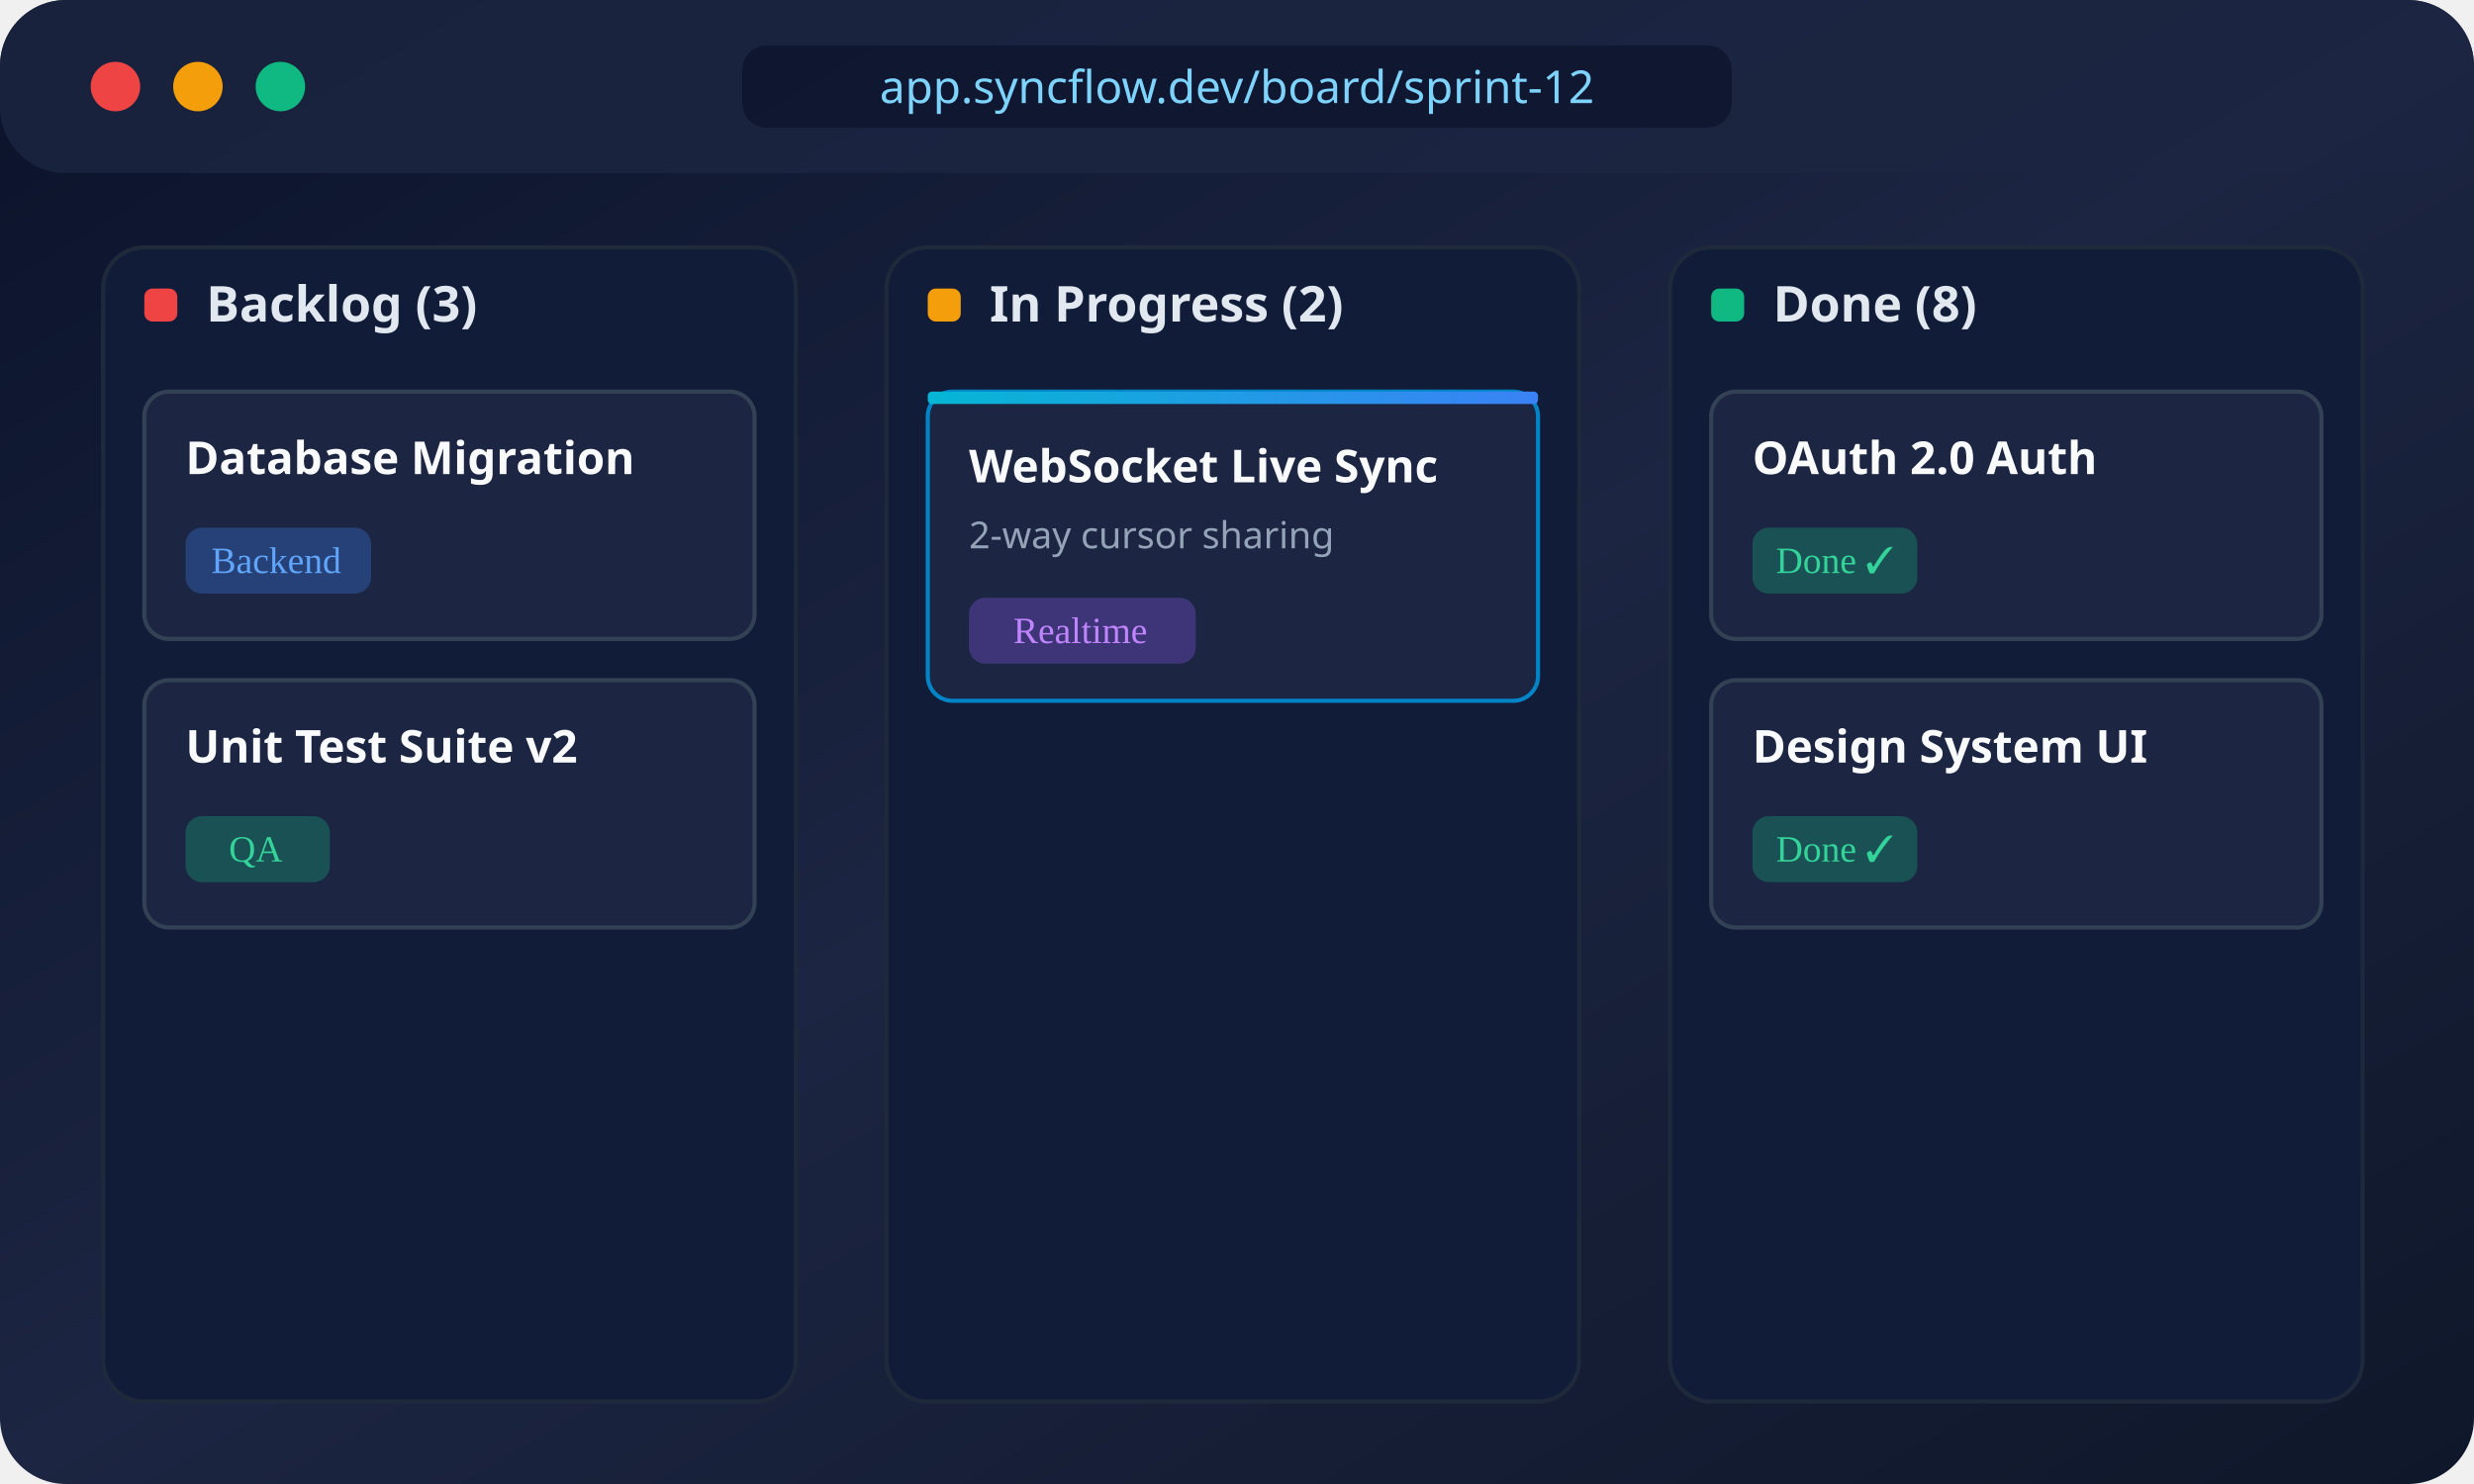
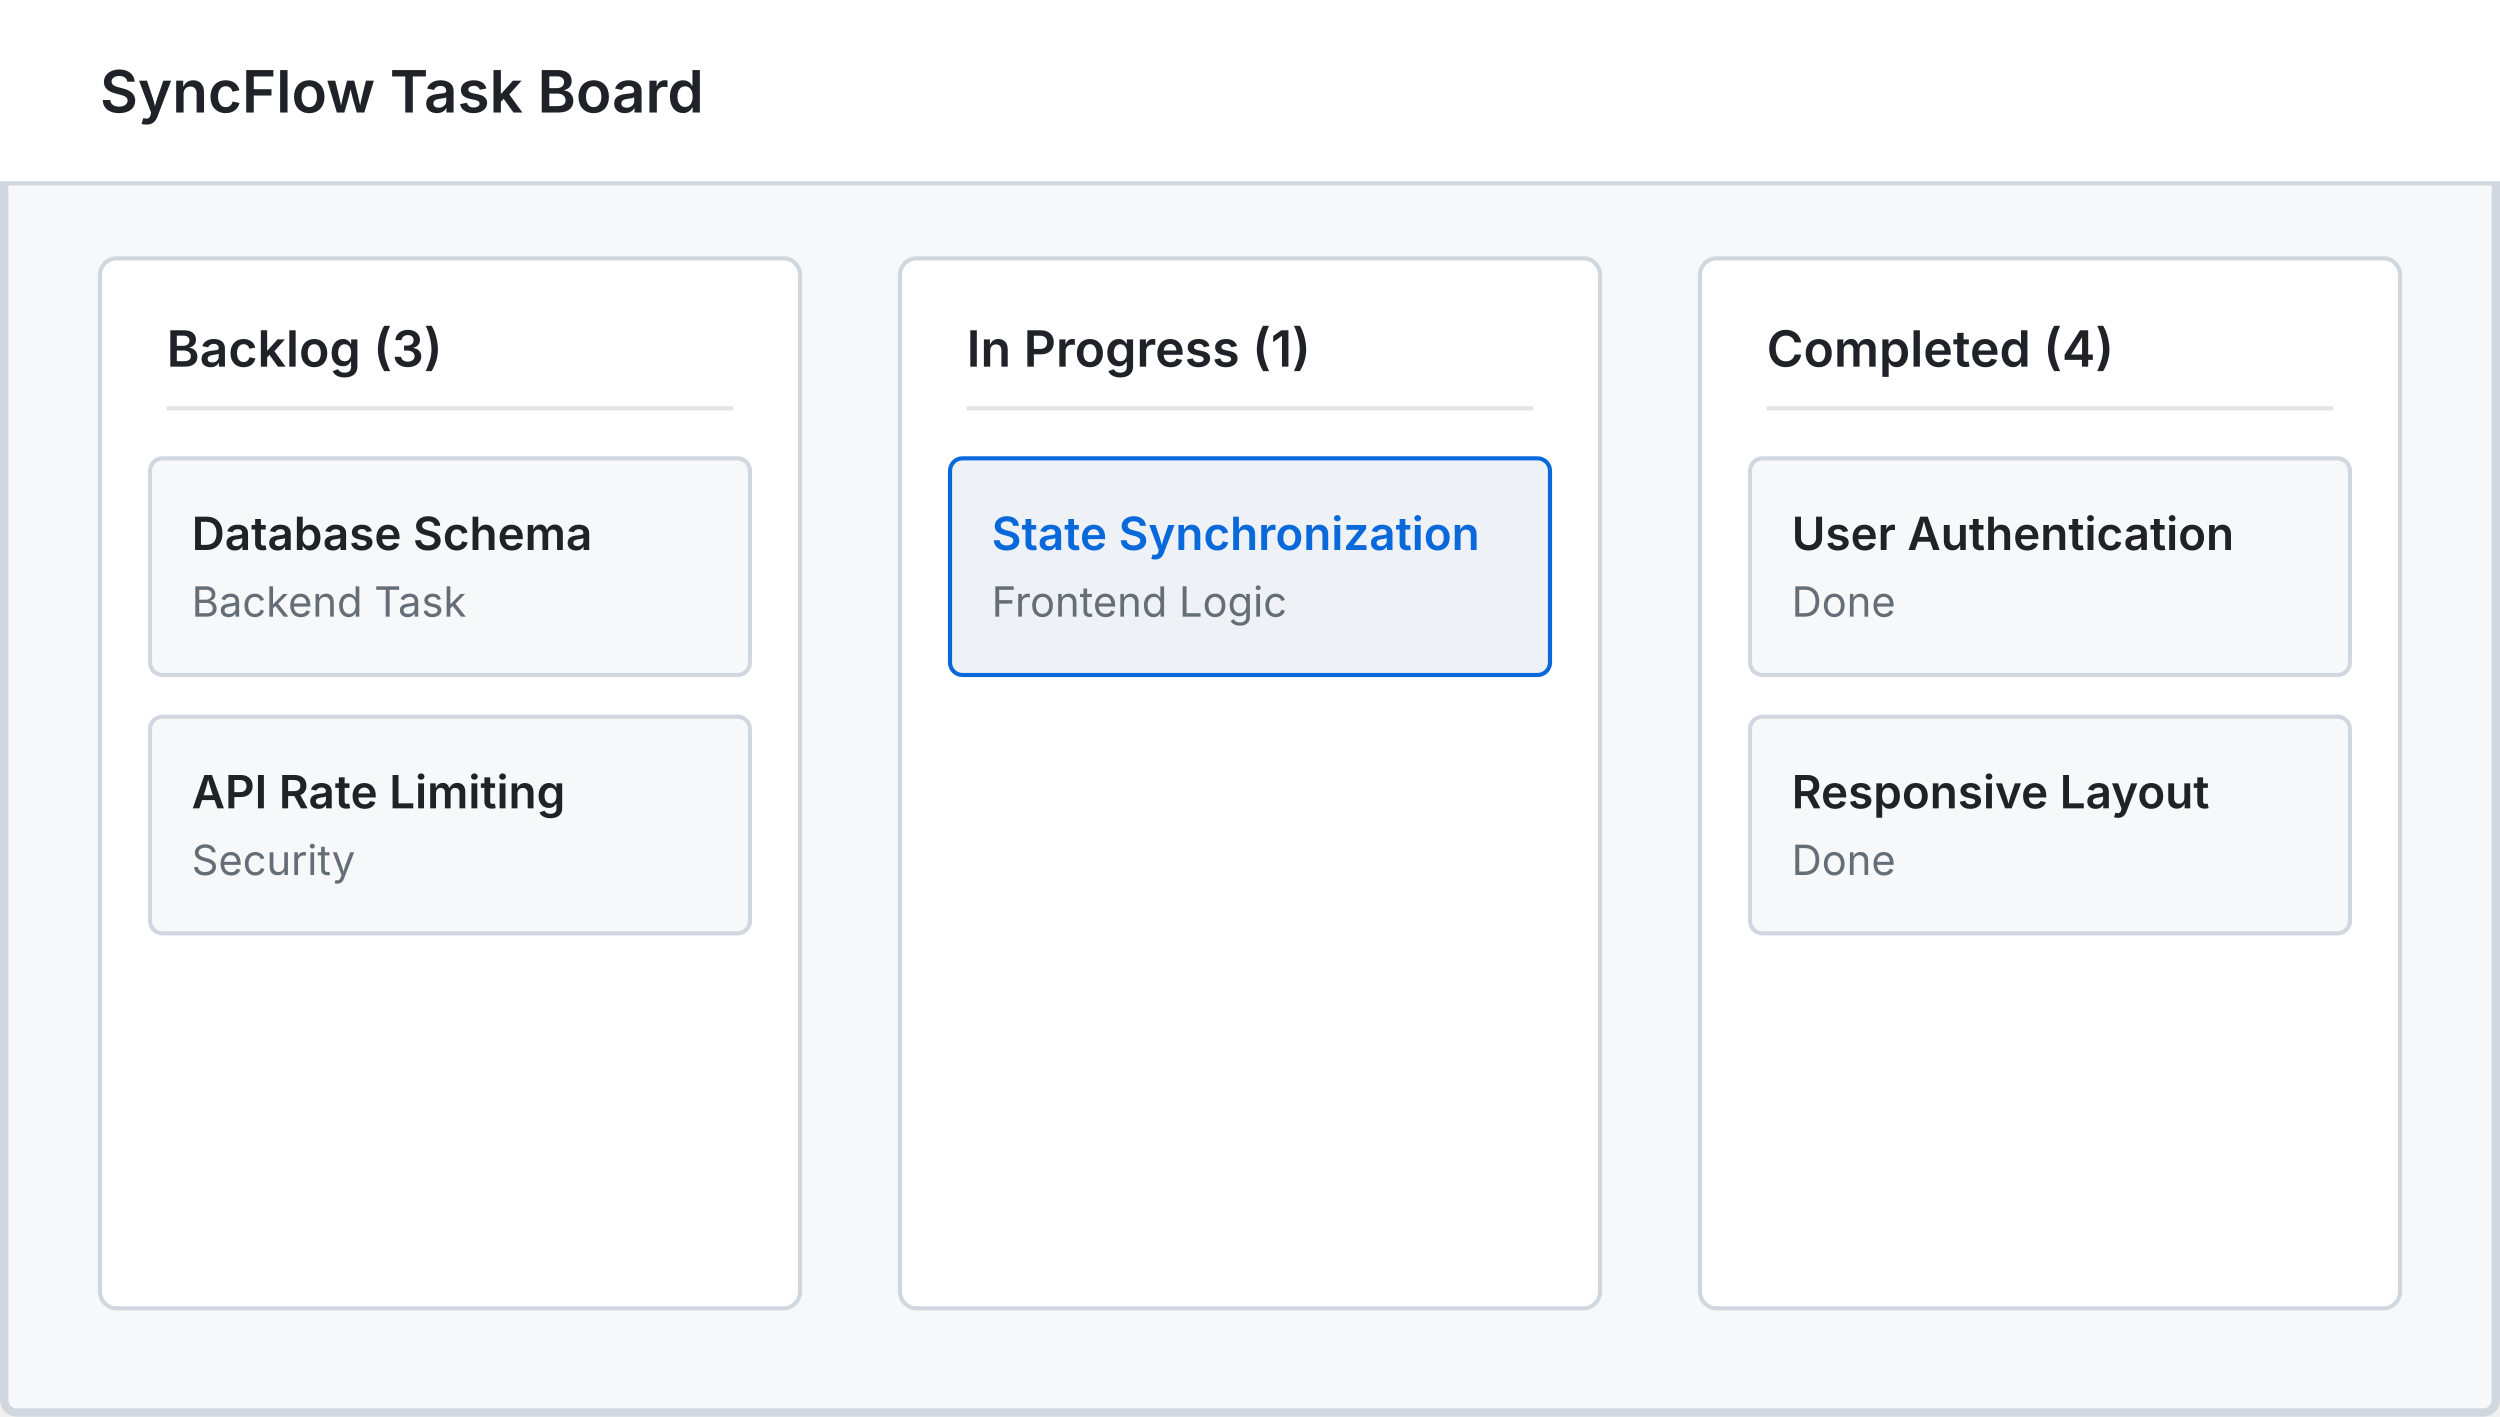
- <svg xmlns="http://www.w3.org/2000/svg" viewBox="0 0 600 360" width="100%" height="100%">
-   <defs>
-     <linearGradient id="bgP4" x1="0%" y1="0%" x2="100%" y2="100%">
-       <stop offset="0%" stop-color="#0b132b" />
-       <stop offset="50%" stop-color="#1c2541" />
-       <stop offset="100%" stop-color="#0f172a" />
-     </linearGradient>
-     <linearGradient id="cardAccent" x1="0%" y1="0%" x2="100%" y2="0%">
-       <stop offset="0%" stop-color="#06b6d4" />
-       <stop offset="100%" stop-color="#3b82f6" />
-     </linearGradient>
-   </defs>
-   <rect width="600" height="360" rx="16" fill="url(#bgP4)" />
-   <rect x="0" y="0" width="600" height="42" rx="16" fill="#1c2541" opacity="0.8" />
-   <circle cx="28" cy="21" r="6" fill="#ef4444" />
-   <circle cx="48" cy="21" r="6" fill="#f59e0b" />
-   <circle cx="68" cy="21" r="6" fill="#10b981" />
-   <rect x="180" y="11" width="240" height="20" rx="6" fill="#0b132b" opacity="0.7" />
-   <text x="300" y="25" fill="#7dd3fc" font-size="11" font-family="sans-serif" text-anchor="middle">app.syncflow.dev/board/sprint-12</text>
-   <rect x="25" y="60" width="168" height="280" rx="10" fill="#111c38" stroke="#1e293b" stroke-width="1" />
-   <rect x="35" y="70" width="8" height="8" rx="2" fill="#ef4444" />
-   <text x="50" y="78" fill="#e2e8f0" font-size="12" font-weight="bold" font-family="sans-serif">Backlog (3)</text>
-   <rect x="35" y="95" width="148" height="60" rx="6" fill="#1c2541" stroke="#334155" stroke-width="1" />
-   <text x="45" y="115" fill="#f8fafc" font-size="11" font-weight="600" font-family="sans-serif">Database Migration</text>
-   <rect x="45" y="128" width="45" height="16" rx="4" fill="#3b82f6" opacity="0.3" />
-   <text x="67" y="139" fill="#60a5fa" font-size="9" text-anchor="middle">Backend</text>
-   <rect x="35" y="165" width="148" height="60" rx="6" fill="#1c2541" stroke="#334155" stroke-width="1" />
-   <text x="45" y="185" fill="#f8fafc" font-size="11" font-weight="600" font-family="sans-serif">Unit Test Suite v2</text>
-   <rect x="45" y="198" width="35" height="16" rx="4" fill="#10b981" opacity="0.3" />
-   <text x="62" y="209" fill="#34d399" font-size="9" text-anchor="middle">QA</text>
-   <rect x="215" y="60" width="168" height="280" rx="10" fill="#111c38" stroke="#1e293b" stroke-width="1" />
-   <rect x="225" y="70" width="8" height="8" rx="2" fill="#f59e0b" />
-   <text x="240" y="78" fill="#e2e8f0" font-size="12" font-weight="bold" font-family="sans-serif">In Progress (2)</text>
-   <rect x="225" y="95" width="148" height="75" rx="6" fill="#1c2541" stroke="#0284c7" stroke-width="1" />
-   <rect x="225" y="95" width="148" height="3" rx="1" fill="url(#cardAccent)" />
-   <text x="235" y="117" fill="#f8fafc" font-size="11" font-weight="600" font-family="sans-serif">WebSocket Live Sync</text>
-   <text x="235" y="133" fill="#94a3b8" font-size="9" font-family="sans-serif">2-way cursor sharing</text>
-   <rect x="235" y="145" width="55" height="16" rx="4" fill="#8b5cf6" opacity="0.3" />
-   <text x="262" y="156" fill="#c084fc" font-size="9" text-anchor="middle">Realtime</text>
-   <rect x="405" y="60" width="168" height="280" rx="10" fill="#111c38" stroke="#1e293b" stroke-width="1" />
-   <rect x="415" y="70" width="8" height="8" rx="2" fill="#10b981" />
-   <text x="430" y="78" fill="#e2e8f0" font-size="12" font-weight="bold" font-family="sans-serif">Done (8)</text>
-   <rect x="415" y="95" width="148" height="60" rx="6" fill="#1c2541" stroke="#334155" stroke-width="1" />
-   <text x="425" y="115" fill="#f8fafc" font-size="11" font-weight="600" font-family="sans-serif">OAuth 2.0 Auth</text>
-   <rect x="425" y="128" width="40" height="16" rx="4" fill="#10b981" opacity="0.3" />
-   <text x="445" y="139" fill="#34d399" font-size="9" text-anchor="middle">Done ✓</text>
-   <rect x="415" y="165" width="148" height="60" rx="6" fill="#1c2541" stroke="#334155" stroke-width="1" />
-   <text x="425" y="185" fill="#f8fafc" font-size="11" font-weight="600" font-family="sans-serif">Design System UI</text>
-   <rect x="425" y="198" width="40" height="16" rx="4" fill="#10b981" opacity="0.3" />
-   <text x="445" y="209" fill="#34d399" font-size="9" text-anchor="middle">Done ✓</text>
+ <svg xmlns="http://www.w3.org/2000/svg" viewBox="0 0 600 340" width="100%" height="100%">
+   <rect width="600" height="340" rx="4" fill="#f6f8fa" />
+   <rect x="1" y="1" width="598" height="338" rx="3" fill="none" stroke="#d0d7de" stroke-width="2" />
+   <rect x="0" y="0" width="600" height="44" fill="#ffffff" />
+   <line x1="0" y1="44" x2="600" y2="44" stroke="#d0d7de" stroke-width="1" />
+   <text x="24" y="27" font-family="system-ui, -apple-system, sans-serif" font-size="14" font-weight="600" fill="#1f2328">SyncFlow Task Board</text>
+   <rect x="24" y="62" width="168" height="252" rx="4" fill="#ffffff" stroke="#d0d7de" stroke-width="1" />
+   <text x="40" y="88" font-family="system-ui, -apple-system, sans-serif" font-size="12" font-weight="600" fill="#1f2328">Backlog (3)</text>
+   <line x1="40" y1="98" x2="176" y2="98" stroke="#e1e4e8" stroke-width="1" />
+   <rect x="36" y="110" width="144" height="52" rx="3" fill="#f6f8fa" stroke="#d0d7de" stroke-width="1" />
+   <text x="46" y="132" font-family="system-ui, -apple-system, sans-serif" font-size="11" font-weight="600" fill="#1f2328">Database Schema</text>
+   <text x="46" y="148" font-family="system-ui, -apple-system, sans-serif" font-size="10" fill="#656d76">Backend Task</text>
+   <rect x="36" y="172" width="144" height="52" rx="3" fill="#f6f8fa" stroke="#d0d7de" stroke-width="1" />
+   <text x="46" y="194" font-family="system-ui, -apple-system, sans-serif" font-size="11" font-weight="600" fill="#1f2328">API Rate Limiting</text>
+   <text x="46" y="210" font-family="system-ui, -apple-system, sans-serif" font-size="10" fill="#656d76">Security</text>
+   <rect x="216" y="62" width="168" height="252" rx="4" fill="#ffffff" stroke="#d0d7de" stroke-width="1" />
+   <text x="232" y="88" font-family="system-ui, -apple-system, sans-serif" font-size="12" font-weight="600" fill="#1f2328">In Progress (1)</text>
+   <line x1="232" y1="98" x2="368" y2="98" stroke="#e1e4e8" stroke-width="1" />
+   <rect x="228" y="110" width="144" height="52" rx="3" fill="#eef2f6" stroke="#0969da" stroke-width="1" />
+   <text x="238" y="132" font-family="system-ui, -apple-system, sans-serif" font-size="11" font-weight="600" fill="#0969da">State Synchronization</text>
+   <text x="238" y="148" font-family="system-ui, -apple-system, sans-serif" font-size="10" fill="#656d76">Frontend Logic</text>
+   <rect x="408" y="62" width="168" height="252" rx="4" fill="#ffffff" stroke="#d0d7de" stroke-width="1" />
+   <text x="424" y="88" font-family="system-ui, -apple-system, sans-serif" font-size="12" font-weight="600" fill="#1f2328">Completed (4)</text>
+   <line x1="424" y1="98" x2="560" y2="98" stroke="#e1e4e8" stroke-width="1" />
+   <rect x="420" y="110" width="144" height="52" rx="3" fill="#f6f8fa" stroke="#d0d7de" stroke-width="1" />
+   <text x="430" y="132" font-family="system-ui, -apple-system, sans-serif" font-size="11" font-weight="600" fill="#1f2328">User Authentication</text>
+   <text x="430" y="148" font-family="system-ui, -apple-system, sans-serif" font-size="10" fill="#656d76">Done</text>
+   <rect x="420" y="172" width="144" height="52" rx="3" fill="#f6f8fa" stroke="#d0d7de" stroke-width="1" />
+   <text x="430" y="194" font-family="system-ui, -apple-system, sans-serif" font-size="11" font-weight="600" fill="#1f2328">Responsive Layout</text>
+   <text x="430" y="210" font-family="system-ui, -apple-system, sans-serif" font-size="10" fill="#656d76">Done</text>
</svg>
